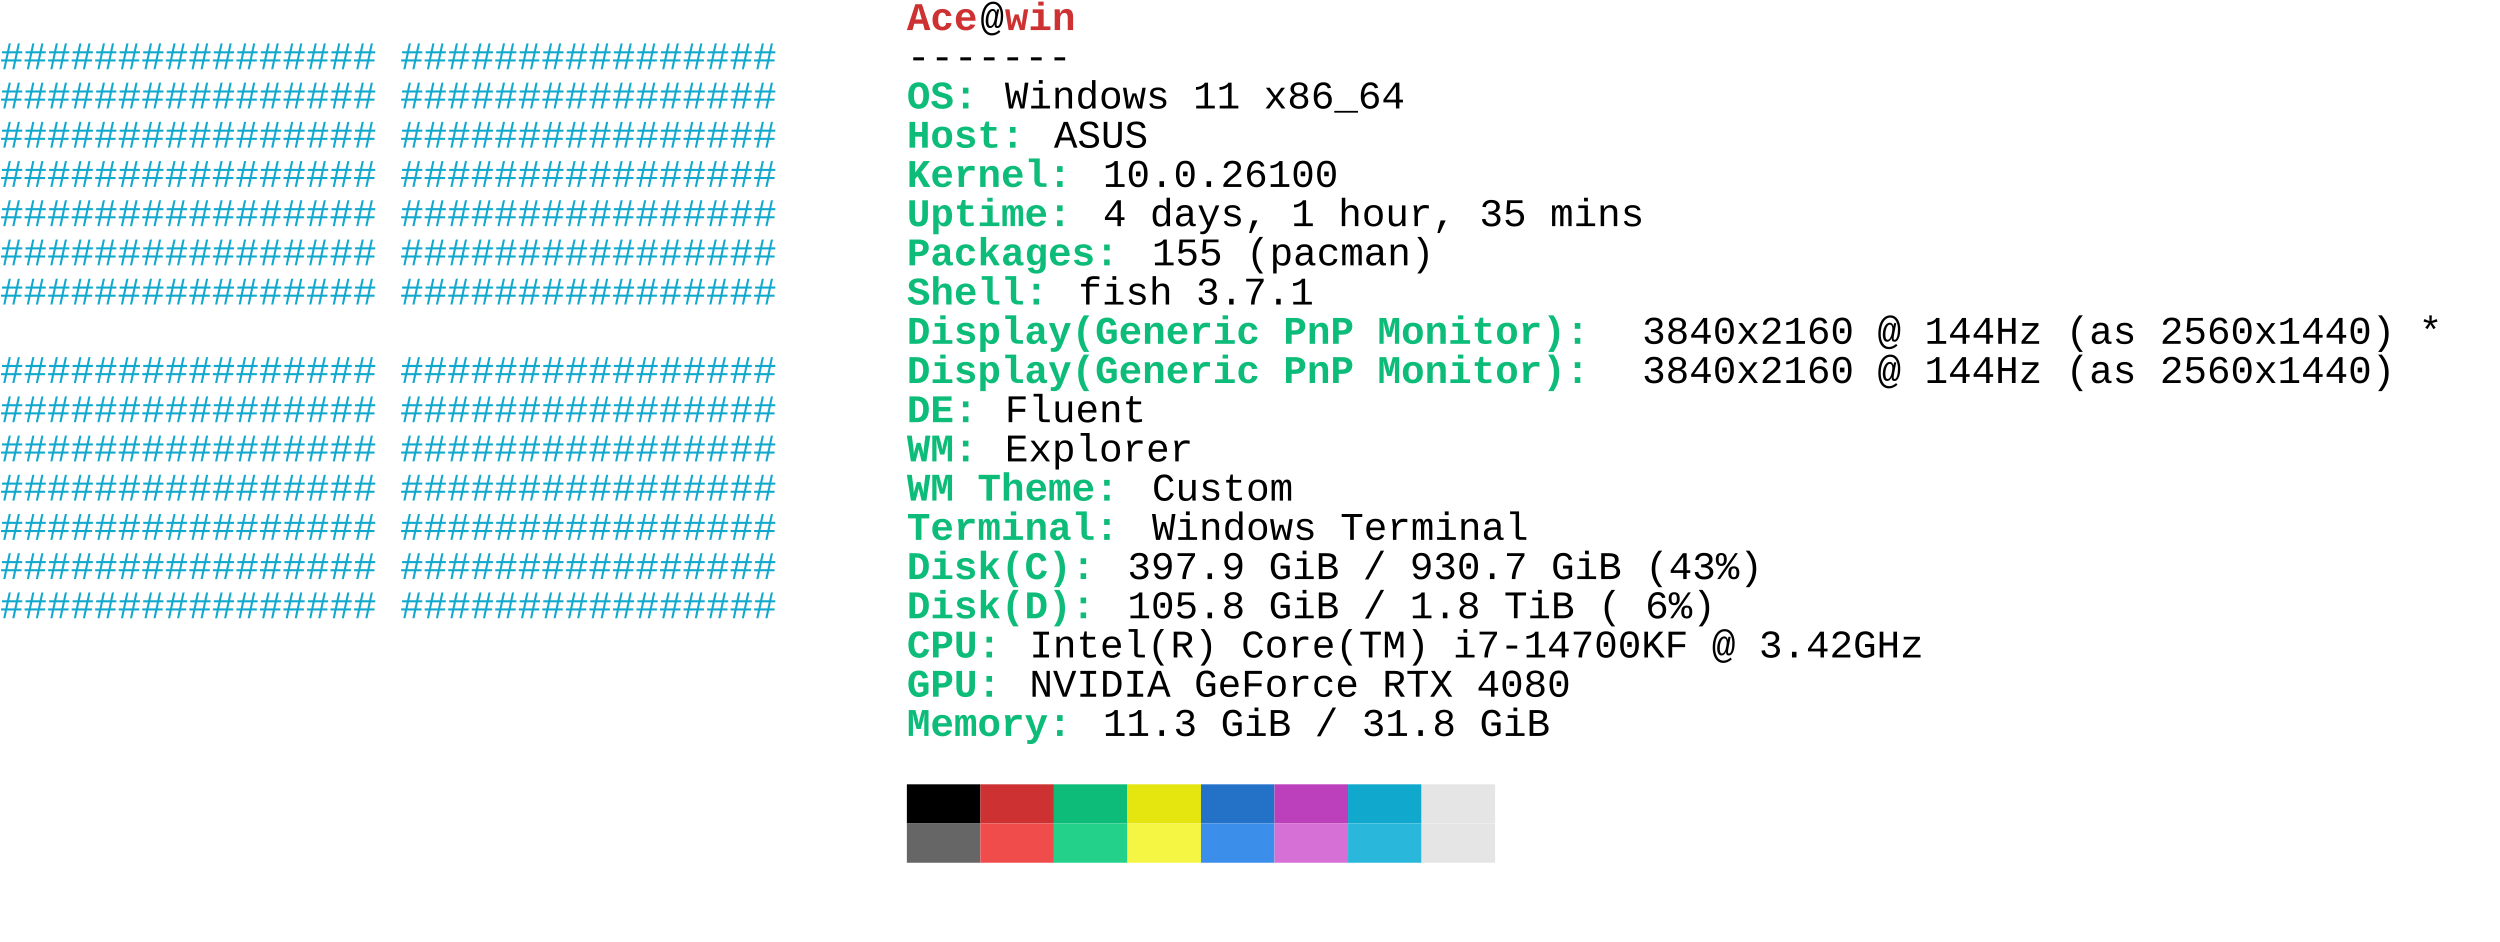
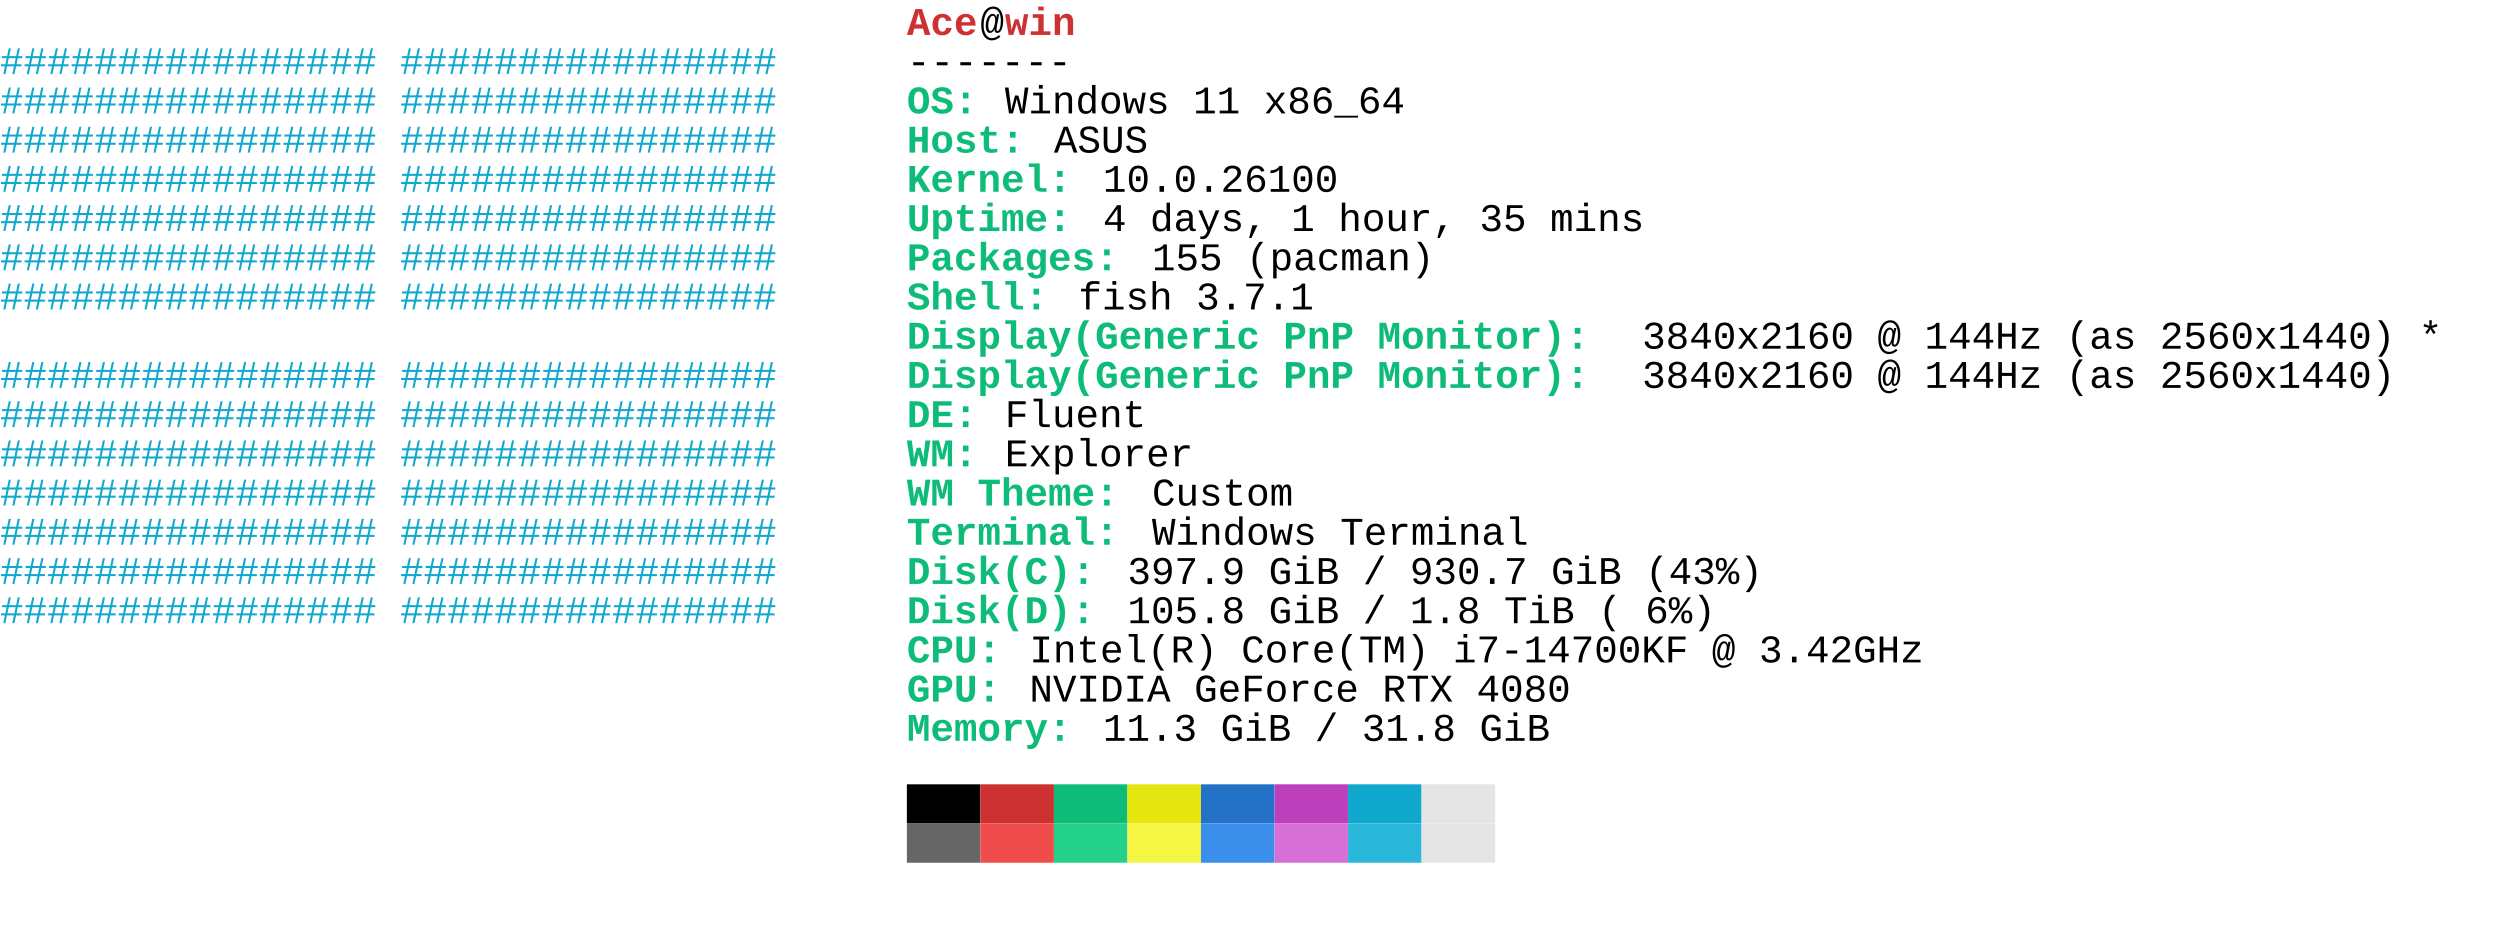
- <svg xmlns="http://www.w3.org/2000/svg" width="2040" height="768">
-   <style>@keyframes blink_keyframes{50%{opacity:0}}tspan{dominant-baseline:central;font-variant-ligatures:none;white-space:pre;font-family:Consolas,Courier New,Monaco;font-size:32px}:root{color-scheme:light dark;background-color:#fff}.red{fill:#cd3131}.green{fill:#0dbc79}.cyan{fill:#11a8cd}.bg-black,svg&gt;text{fill:#000}.bg-red{fill:#cd3131}.bg-green{fill:#0dbc79}.bg-yellow{fill:#e5e510}.bg-blue{fill:#2472c8}.bg-magenta{fill:#bc3fbc}.bg-cyan{fill:#11a8cd}.bg-white{fill:#e5e5e5}.bg-bright_black{fill:#666}.bg-bright_red{fill:#f14c4c}.bg-bright_green{fill:#23d18b}.bg-bright_yellow{fill:#f5f543}.bg-bright_blue{fill:#3b8eea}.bg-bright_magenta{fill:#d670d6}.bg-bright_cyan{fill:#29b8db}.bg-bright_white{fill:#e5e5e5}@media (prefers-color-scheme:dark){:root{background-color:#181818}.red{fill:#cd3131}.green{fill:#0dbc79}.cyan{fill:#11a8cd}.bg-black{fill:#e5e5e5}.bg-red{fill:#cd3131}.bg-green{fill:#0dbc79}.bg-yellow{fill:#e5e510}.bg-blue{fill:#2472c8}.bg-magenta{fill:#bc3fbc}.bg-cyan{fill:#11a8cd}.bg-white{fill:#000}.bg-bright_black,svg&gt;text{fill:#e5e5e5}.bg-bright_red{fill:#f14c4c}.bg-bright_green{fill:#23d18b}.bg-bright_yellow{fill:#f5f543}.bg-bright_blue{fill:#3b8eea}.bg-bright_magenta{fill:#d670d6}.bg-bright_cyan{fill:#29b8db}.bg-bright_white{fill:#666}}.bold{font-weight:700}</style>
-   <text y="16" class="cyan">
-     <tspan textLength="740">                                     </tspan>
-   </text>
-   <text x="740" y="16" class="red bold">
-     <tspan textLength="60">Ace</tspan>
-   </text>
-   <text x="800" y="16">
-     <tspan textLength="20">@</tspan>
-   </text>
-   <text x="820" y="16" class="red bold">
-     <tspan textLength="60">win</tspan>
-   </text>
-   <text y="48" class="cyan">
-     <tspan textLength="740">################  ################   </tspan>
-   </text>
-   <text x="740" y="48">
-     <tspan textLength="140">-------</tspan>
-   </text>
-   <text y="80" class="cyan">
-     <tspan textLength="740">################  ################   </tspan>
-   </text>
-   <text x="740" y="80" class="green bold">
-     <tspan textLength="80">OS: </tspan>
-   </text>
-   <text x="820" y="80">
-     <tspan textLength="340">Windows 11 x86_64</tspan>
-   </text>
-   <text y="112" class="cyan">
-     <tspan textLength="740">################  ################   </tspan>
-   </text>
-   <text x="740" y="112" class="green bold">
-     <tspan textLength="120">Host: </tspan>
-   </text>
-   <text x="860" y="112">
-     <tspan textLength="80">ASUS</tspan>
-   </text>
-   <text y="144" class="cyan">
-     <tspan textLength="740">################  ################   </tspan>
-   </text>
-   <text x="740" y="144" class="green bold">
-     <tspan textLength="160">Kernel: </tspan>
-   </text>
-   <text x="900" y="144">
-     <tspan textLength="200">10.0.26100</tspan>
-   </text>
-   <text y="176" class="cyan">
-     <tspan textLength="740">################  ################   </tspan>
-   </text>
-   <text x="740" y="176" class="green bold">
-     <tspan textLength="160">Uptime: </tspan>
-   </text>
-   <text x="900" y="176">
-     <tspan textLength="460">4 days, 1 hour, 35 mins</tspan>
-   </text>
-   <text y="208" class="cyan">
-     <tspan textLength="740">################  ################   </tspan>
-   </text>
-   <text x="740" y="208" class="green bold">
-     <tspan textLength="200">Packages: </tspan>
-   </text>
-   <text x="940" y="208">
-     <tspan textLength="240">155 (pacman)</tspan>
-   </text>
-   <text y="240" class="cyan">
-     <tspan textLength="740">################  ################   </tspan>
-   </text>
-   <text x="740" y="240" class="green bold">
-     <tspan textLength="140">Shell: </tspan>
-   </text>
-   <text x="880" y="240">
-     <tspan textLength="200">fish 3.7.1</tspan>
-   </text>
-   <text y="272" class="cyan">
-     <tspan textLength="740">                                     </tspan>
-   </text>
-   <text x="740" y="272" class="green bold">
-     <tspan textLength="600">Display(Generic PnP Monitor): </tspan>
-   </text>
-   <text x="1340" y="272">
-     <tspan textLength="680">3840x2160 @ 144Hz (as 2560x1440) *</tspan>
-   </text>
-   <text y="304" class="cyan">
-     <tspan textLength="740">################  ################   </tspan>
-   </text>
-   <text x="740" y="304" class="green bold">
-     <tspan textLength="600">Display(Generic PnP Monitor): </tspan>
-   </text>
-   <text x="1340" y="304">
-     <tspan textLength="640">3840x2160 @ 144Hz (as 2560x1440)</tspan>
-   </text>
-   <text y="336" class="cyan">
-     <tspan textLength="740">################  ################   </tspan>
-   </text>
-   <text x="740" y="336" class="green bold">
-     <tspan textLength="80">DE: </tspan>
-   </text>
-   <text x="820" y="336">
-     <tspan textLength="120">Fluent</tspan>
-   </text>
-   <text y="368" class="cyan">
-     <tspan textLength="740">################  ################   </tspan>
-   </text>
-   <text x="740" y="368" class="green bold">
-     <tspan textLength="80">WM: </tspan>
-   </text>
-   <text x="820" y="368">
-     <tspan textLength="160">Explorer</tspan>
-   </text>
-   <text y="400" class="cyan">
-     <tspan textLength="740">################  ################   </tspan>
-   </text>
-   <text x="740" y="400" class="green bold">
-     <tspan textLength="200">WM Theme: </tspan>
-   </text>
-   <text x="940" y="400">
-     <tspan textLength="120">Custom</tspan>
-   </text>
-   <text y="432" class="cyan">
-     <tspan textLength="740">################  ################   </tspan>
-   </text>
-   <text x="740" y="432" class="green bold">
-     <tspan textLength="200">Terminal: </tspan>
-   </text>
-   <text x="940" y="432">
-     <tspan textLength="320">Windows Terminal</tspan>
-   </text>
-   <text y="464" class="cyan">
-     <tspan textLength="740">################  ################   </tspan>
-   </text>
-   <text x="740" y="464" class="green bold">
-     <tspan textLength="180">Disk(C): </tspan>
-   </text>
-   <text x="920" y="464">
-     <tspan textLength="540">397.9 GiB / 930.7 GiB (43%)</tspan>
-   </text>
-   <text y="496" class="cyan">
-     <tspan textLength="740">################  ################   </tspan>
-   </text>
-   <text x="740" y="496" class="green bold">
-     <tspan textLength="180">Disk(D): </tspan>
-   </text>
-   <text x="920" y="496">
-     <tspan textLength="500">105.8 GiB / 1.8 TiB ( 6%)</tspan>
-   </text>
-   <text y="528" class="cyan">
-     <tspan textLength="740">                                     </tspan>
-   </text>
-   <text x="740" y="528" class="green bold">
-     <tspan textLength="100">CPU: </tspan>
-   </text>
-   <text x="840" y="528">
-     <tspan textLength="760">Intel(R) Core(TM) i7-14700KF @ 3.42GHz</tspan>
-   </text>
-   <text y="560" class="cyan">
-     <tspan textLength="740">                                     </tspan>
-   </text>
-   <text x="740" y="560" class="green bold">
-     <tspan textLength="100">GPU: </tspan>
-   </text>
-   <text x="840" y="560">
-     <tspan textLength="460">NVIDIA GeForce RTX 4080</tspan>
-   </text>
-   <text y="592" class="cyan">
-     <tspan textLength="740">                                     </tspan>
-   </text>
-   <text x="740" y="592" class="green bold">
-     <tspan textLength="160">Memory: </tspan>
-   </text>
-   <text x="900" y="592">
-     <tspan textLength="380">11.3 GiB / 31.8 GiB</tspan>
-   </text>
-   <text y="624" class="cyan">
-     <tspan textLength="740">                                     </tspan>
-   </text>
-   <text y="656" class="cyan">
-     <tspan textLength="740">                                     </tspan>
-   </text>
-   <path d="M740 640h60v32h-60z" class="bg-black" />
-   <text x="740" y="656">
-     <tspan textLength="60">   </tspan>
-   </text>
-   <path d="M800 640h60v32h-60z" class="bg-red" />
-   <text x="800" y="656">
-     <tspan textLength="60">   </tspan>
-   </text>
-   <path d="M860 640h60v32h-60z" class="bg-green" />
-   <text x="860" y="656">
-     <tspan textLength="60">   </tspan>
-   </text>
-   <path d="M920 640h60v32h-60z" class="bg-yellow" />
-   <text x="920" y="656">
-     <tspan textLength="60">   </tspan>
-   </text>
-   <path d="M980 640h60v32h-60z" class="bg-blue" />
-   <text x="980" y="656">
-     <tspan textLength="60">   </tspan>
-   </text>
-   <path d="M1040 640h60v32h-60z" class="bg-magenta" />
-   <text x="1040" y="656">
-     <tspan textLength="60">   </tspan>
-   </text>
-   <path d="M1100 640h60v32h-60z" class="bg-cyan" />
-   <text x="1100" y="656">
-     <tspan textLength="60">   </tspan>
-   </text>
-   <path d="M1160 640h60v32h-60z" class="bg-white" />
-   <text x="1160" y="656">
-     <tspan textLength="60">   </tspan>
-   </text>
-   <text y="688" class="cyan">
-     <tspan textLength="740">                                     </tspan>
-   </text>
-   <path d="M740 672h60v32h-60z" class="bg-bright_black" />
-   <text x="740" y="688">
-     <tspan textLength="60">   </tspan>
-   </text>
-   <path d="M800 672h60v32h-60z" class="bg-bright_red" />
-   <text x="800" y="688">
-     <tspan textLength="60">   </tspan>
-   </text>
-   <path d="M860 672h60v32h-60z" class="bg-bright_green" />
-   <text x="860" y="688">
-     <tspan textLength="60">   </tspan>
-   </text>
-   <path d="M920 672h60v32h-60z" class="bg-bright_yellow" />
-   <text x="920" y="688">
-     <tspan textLength="60">   </tspan>
-   </text>
-   <path d="M980 672h60v32h-60z" class="bg-bright_blue" />
-   <text x="980" y="688">
-     <tspan textLength="60">   </tspan>
-   </text>
-   <path d="M1040 672h60v32h-60z" class="bg-bright_magenta" />
-   <text x="1040" y="688">
-     <tspan textLength="60">   </tspan>
-   </text>
-   <path d="M1100 672h60v32h-60z" class="bg-bright_cyan" />
-   <text x="1100" y="688">
-     <tspan textLength="60">   </tspan>
-   </text>
-   <path d="M1160 672h60v32h-60z" class="bg-bright_white" />
-   <text x="1160" y="688">
-     <tspan textLength="60">   </tspan>
+ <svg xmlns="http://www.w3.org/2000/svg" width="1020" height="384">
+   <style>.t{dominant-baseline:central;font-variant-ligatures:none;white-space:pre;font-family:Consolas,Courier New,Monaco;font-size:16px}.b{font-weight:700}:root{color-scheme:light dark;background:#fff}.c1{fill:#cd3131}.c6{fill:#11a8cd}.b2,.c2{fill:#0dbc79}.be{fill:#3b8eea}.b5{fill:#bc3fbc}.bc{fill:#23d18b}.b0,svg&gt;text{fill:#000}.b6{fill:#11a8cd}.b4{fill:#2472c8}.bh{fill:#e5e5e5}.b1{fill:#cd3131}.b3{fill:#e5e510}.b7{fill:#e5e5e5}.ba{fill:#666}.bd{fill:#f5f543}.bf{fill:#d670d6}.bg{fill:#29b8db}.bb{fill:#f14c4c}@media (prefers-color-scheme:dark){:root{background:#181818}.c1{fill:#cd3131}.c6{fill:#11a8cd}.b2,.c2{fill:#0dbc79}.be{fill:#3b8eea}.b5{fill:#bc3fbc}.bc{fill:#23d18b}.b0{fill:#e5e5e5}.b6{fill:#11a8cd}.b4{fill:#2472c8}.bh{fill:#666}.b1{fill:#cd3131}.b3{fill:#e5e510}.b7{fill:#000}.ba,svg&gt;text{fill:#e5e5e5}.bd{fill:#f5f543}.bf{fill:#d670d6}.bg{fill:#29b8db}.bb{fill:#f14c4c}}</style>
+   <text y="10" class="t c6">
+     <tspan textLength="370">                                     </tspan>
+   </text>
+   <text x="370" y="10" class="t c1 b">
+     <tspan textLength="30">Ace</tspan>
+   </text>
+   <text x="400" y="10" class="t">
+     <tspan textLength="10">@</tspan>
+   </text>
+   <text x="410" y="10" class="t c1 b">
+     <tspan textLength="30">win</tspan>
+   </text>
+   <text y="26" class="t c6">
+     <tspan textLength="370">################  ################   </tspan>
+   </text>
+   <text x="370" y="26" class="t">
+     <tspan textLength="70">-------</tspan>
+   </text>
+   <text y="42" class="t c6">
+     <tspan textLength="370">################  ################   </tspan>
+   </text>
+   <text x="370" y="42" class="t c2 b">
+     <tspan textLength="40">OS: </tspan>
+   </text>
+   <text x="410" y="42" class="t">
+     <tspan textLength="170">Windows 11 x86_64</tspan>
+   </text>
+   <text y="58" class="t c6">
+     <tspan textLength="370">################  ################   </tspan>
+   </text>
+   <text x="370" y="58" class="t c2 b">
+     <tspan textLength="60">Host: </tspan>
+   </text>
+   <text x="430" y="58" class="t">
+     <tspan textLength="40">ASUS</tspan>
+   </text>
+   <text y="74" class="t c6">
+     <tspan textLength="370">################  ################   </tspan>
+   </text>
+   <text x="370" y="74" class="t c2 b">
+     <tspan textLength="80">Kernel: </tspan>
+   </text>
+   <text x="450" y="74" class="t">
+     <tspan textLength="100">10.0.26100</tspan>
+   </text>
+   <text y="90" class="t c6">
+     <tspan textLength="370">################  ################   </tspan>
+   </text>
+   <text x="370" y="90" class="t c2 b">
+     <tspan textLength="80">Uptime: </tspan>
+   </text>
+   <text x="450" y="90" class="t">
+     <tspan textLength="230">4 days, 1 hour, 35 mins</tspan>
+   </text>
+   <text y="106" class="t c6">
+     <tspan textLength="370">################  ################   </tspan>
+   </text>
+   <text x="370" y="106" class="t c2 b">
+     <tspan textLength="100">Packages: </tspan>
+   </text>
+   <text x="470" y="106" class="t">
+     <tspan textLength="120">155 (pacman)</tspan>
+   </text>
+   <text y="122" class="t c6">
+     <tspan textLength="370">################  ################   </tspan>
+   </text>
+   <text x="370" y="122" class="t c2 b">
+     <tspan textLength="70">Shell: </tspan>
+   </text>
+   <text x="440" y="122" class="t">
+     <tspan textLength="100">fish 3.7.1</tspan>
+   </text>
+   <text y="138" class="t c6">
+     <tspan textLength="370">                                     </tspan>
+   </text>
+   <text x="370" y="138" class="t c2 b">
+     <tspan textLength="300">Display(Generic PnP Monitor): </tspan>
+   </text>
+   <text x="670" y="138" class="t">
+     <tspan textLength="340">3840x2160 @ 144Hz (as 2560x1440) *</tspan>
+   </text>
+   <text y="154" class="t c6">
+     <tspan textLength="370">################  ################   </tspan>
+   </text>
+   <text x="370" y="154" class="t c2 b">
+     <tspan textLength="300">Display(Generic PnP Monitor): </tspan>
+   </text>
+   <text x="670" y="154" class="t">
+     <tspan textLength="320">3840x2160 @ 144Hz (as 2560x1440)</tspan>
+   </text>
+   <text y="170" class="t c6">
+     <tspan textLength="370">################  ################   </tspan>
+   </text>
+   <text x="370" y="170" class="t c2 b">
+     <tspan textLength="40">DE: </tspan>
+   </text>
+   <text x="410" y="170" class="t">
+     <tspan textLength="60">Fluent</tspan>
+   </text>
+   <text y="186" class="t c6">
+     <tspan textLength="370">################  ################   </tspan>
+   </text>
+   <text x="370" y="186" class="t c2 b">
+     <tspan textLength="40">WM: </tspan>
+   </text>
+   <text x="410" y="186" class="t">
+     <tspan textLength="80">Explorer</tspan>
+   </text>
+   <text y="202" class="t c6">
+     <tspan textLength="370">################  ################   </tspan>
+   </text>
+   <text x="370" y="202" class="t c2 b">
+     <tspan textLength="100">WM Theme: </tspan>
+   </text>
+   <text x="470" y="202" class="t">
+     <tspan textLength="60">Custom</tspan>
+   </text>
+   <text y="218" class="t c6">
+     <tspan textLength="370">################  ################   </tspan>
+   </text>
+   <text x="370" y="218" class="t c2 b">
+     <tspan textLength="100">Terminal: </tspan>
+   </text>
+   <text x="470" y="218" class="t">
+     <tspan textLength="160">Windows Terminal</tspan>
+   </text>
+   <text y="234" class="t c6">
+     <tspan textLength="370">################  ################   </tspan>
+   </text>
+   <text x="370" y="234" class="t c2 b">
+     <tspan textLength="90">Disk(C): </tspan>
+   </text>
+   <text x="460" y="234" class="t">
+     <tspan textLength="270">397.9 GiB / 930.7 GiB (43%)</tspan>
+   </text>
+   <text y="250" class="t c6">
+     <tspan textLength="370">################  ################   </tspan>
+   </text>
+   <text x="370" y="250" class="t c2 b">
+     <tspan textLength="90">Disk(D): </tspan>
+   </text>
+   <text x="460" y="250" class="t">
+     <tspan textLength="250">105.8 GiB / 1.8 TiB ( 6%)</tspan>
+   </text>
+   <text y="266" class="t c6">
+     <tspan textLength="370">                                     </tspan>
+   </text>
+   <text x="370" y="266" class="t c2 b">
+     <tspan textLength="50">CPU: </tspan>
+   </text>
+   <text x="420" y="266" class="t">
+     <tspan textLength="380">Intel(R) Core(TM) i7-14700KF @ 3.42GHz</tspan>
+   </text>
+   <text y="282" class="t c6">
+     <tspan textLength="370">                                     </tspan>
+   </text>
+   <text x="370" y="282" class="t c2 b">
+     <tspan textLength="50">GPU: </tspan>
+   </text>
+   <text x="420" y="282" class="t">
+     <tspan textLength="230">NVIDIA GeForce RTX 4080</tspan>
+   </text>
+   <text y="298" class="t c6">
+     <tspan textLength="370">                                     </tspan>
+   </text>
+   <text x="370" y="298" class="t c2 b">
+     <tspan textLength="80">Memory: </tspan>
+   </text>
+   <text x="450" y="298" class="t">
+     <tspan textLength="190">11.3 GiB / 31.8 GiB</tspan>
+   </text>
+   <text y="314" class="t c6">
+     <tspan textLength="370">                                     </tspan>
+   </text>
+   <text y="330" class="t c6">
+     <tspan textLength="370">                                     </tspan>
+   </text>
+   <path d="M370 320h30v16h-30z" class="b0" />
+   <text x="370" y="330" class="t">
+     <tspan textLength="30">   </tspan>
+   </text>
+   <path d="M400 320h30v16h-30z" class="b1" />
+   <text x="400" y="330" class="t">
+     <tspan textLength="30">   </tspan>
+   </text>
+   <path d="M430 320h30v16h-30z" class="b2" />
+   <text x="430" y="330" class="t">
+     <tspan textLength="30">   </tspan>
+   </text>
+   <path d="M460 320h30v16h-30z" class="b3" />
+   <text x="460" y="330" class="t">
+     <tspan textLength="30">   </tspan>
+   </text>
+   <path d="M490 320h30v16h-30z" class="b4" />
+   <text x="490" y="330" class="t">
+     <tspan textLength="30">   </tspan>
+   </text>
+   <path d="M520 320h30v16h-30z" class="b5" />
+   <text x="520" y="330" class="t">
+     <tspan textLength="30">   </tspan>
+   </text>
+   <path d="M550 320h30v16h-30z" class="b6" />
+   <text x="550" y="330" class="t">
+     <tspan textLength="30">   </tspan>
+   </text>
+   <path d="M580 320h30v16h-30z" class="b7" />
+   <text x="580" y="330" class="t">
+     <tspan textLength="30">   </tspan>
+   </text>
+   <text y="346" class="t c6">
+     <tspan textLength="370">                                     </tspan>
+   </text>
+   <path d="M370 336h30v16h-30z" class="ba" />
+   <text x="370" y="346" class="t">
+     <tspan textLength="30">   </tspan>
+   </text>
+   <path d="M400 336h30v16h-30z" class="bb" />
+   <text x="400" y="346" class="t">
+     <tspan textLength="30">   </tspan>
+   </text>
+   <path d="M430 336h30v16h-30z" class="bc" />
+   <text x="430" y="346" class="t">
+     <tspan textLength="30">   </tspan>
+   </text>
+   <path d="M460 336h30v16h-30z" class="bd" />
+   <text x="460" y="346" class="t">
+     <tspan textLength="30">   </tspan>
+   </text>
+   <path d="M490 336h30v16h-30z" class="be" />
+   <text x="490" y="346" class="t">
+     <tspan textLength="30">   </tspan>
+   </text>
+   <path d="M520 336h30v16h-30z" class="bf" />
+   <text x="520" y="346" class="t">
+     <tspan textLength="30">   </tspan>
+   </text>
+   <path d="M550 336h30v16h-30z" class="bg" />
+   <text x="550" y="346" class="t">
+     <tspan textLength="30">   </tspan>
+   </text>
+   <path d="M580 336h30v16h-30z" class="bh" />
+   <text x="580" y="346" class="t">
+     <tspan textLength="30">   </tspan>
  </text>
</svg>
